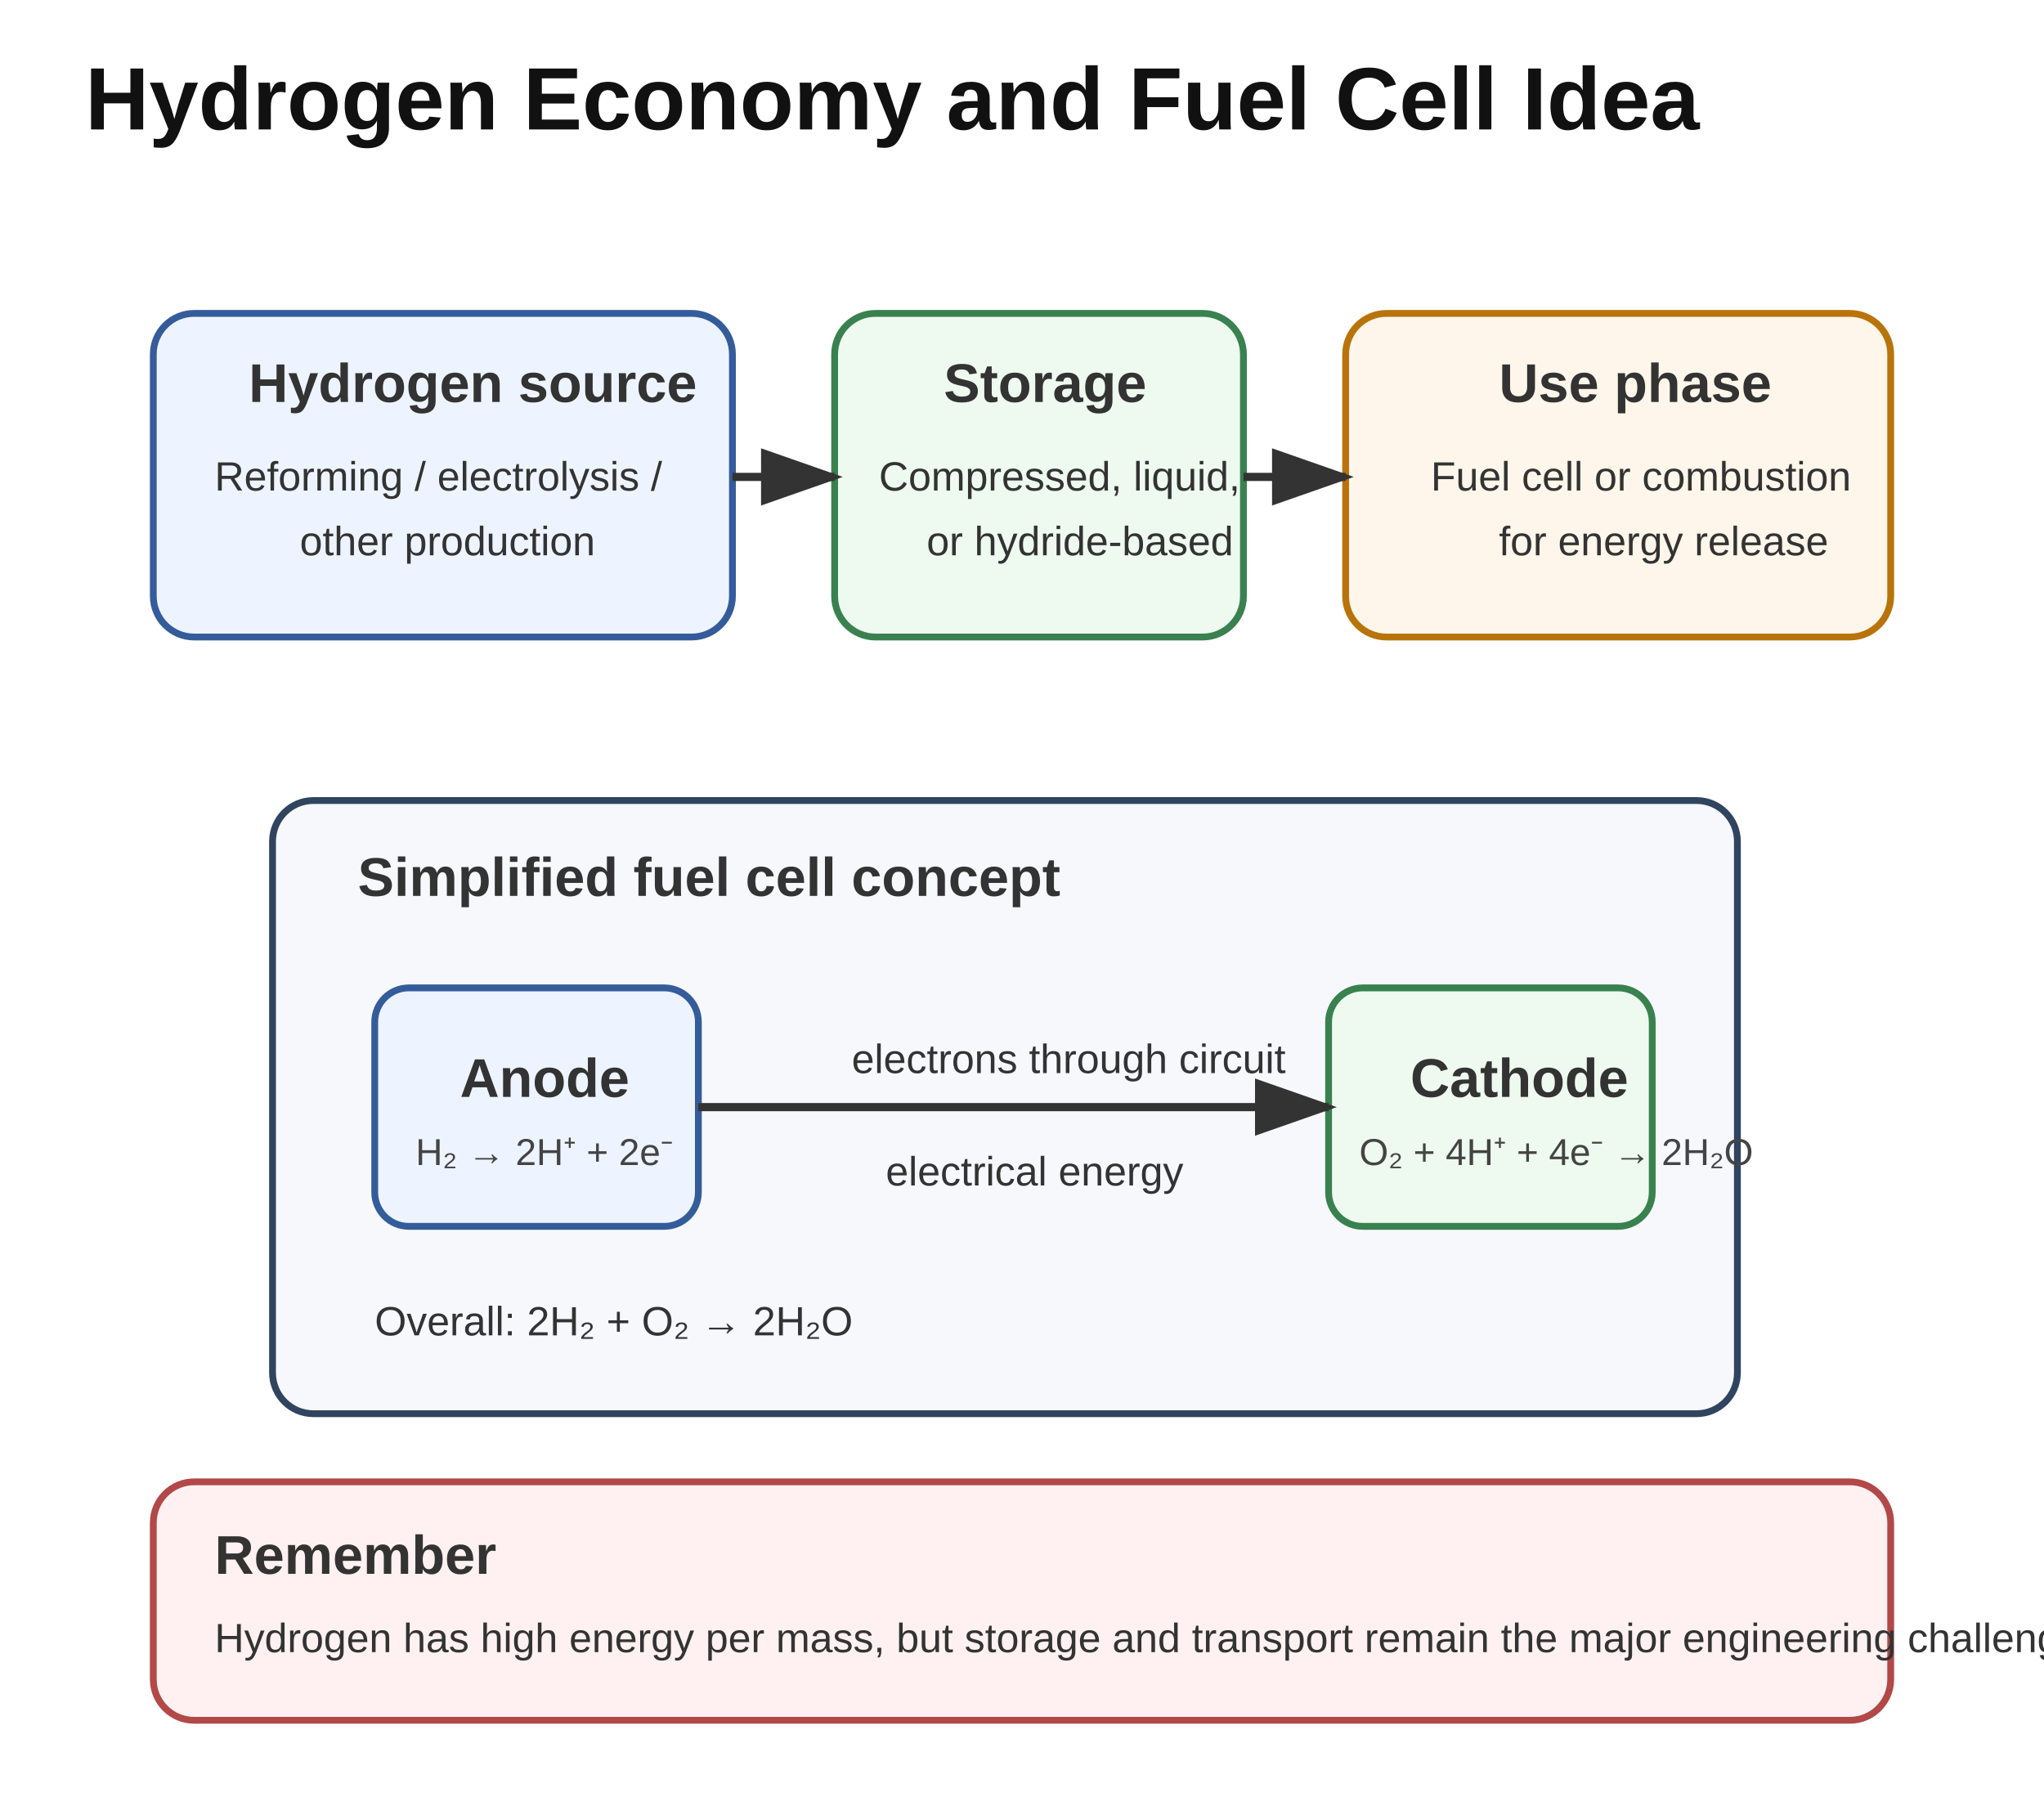
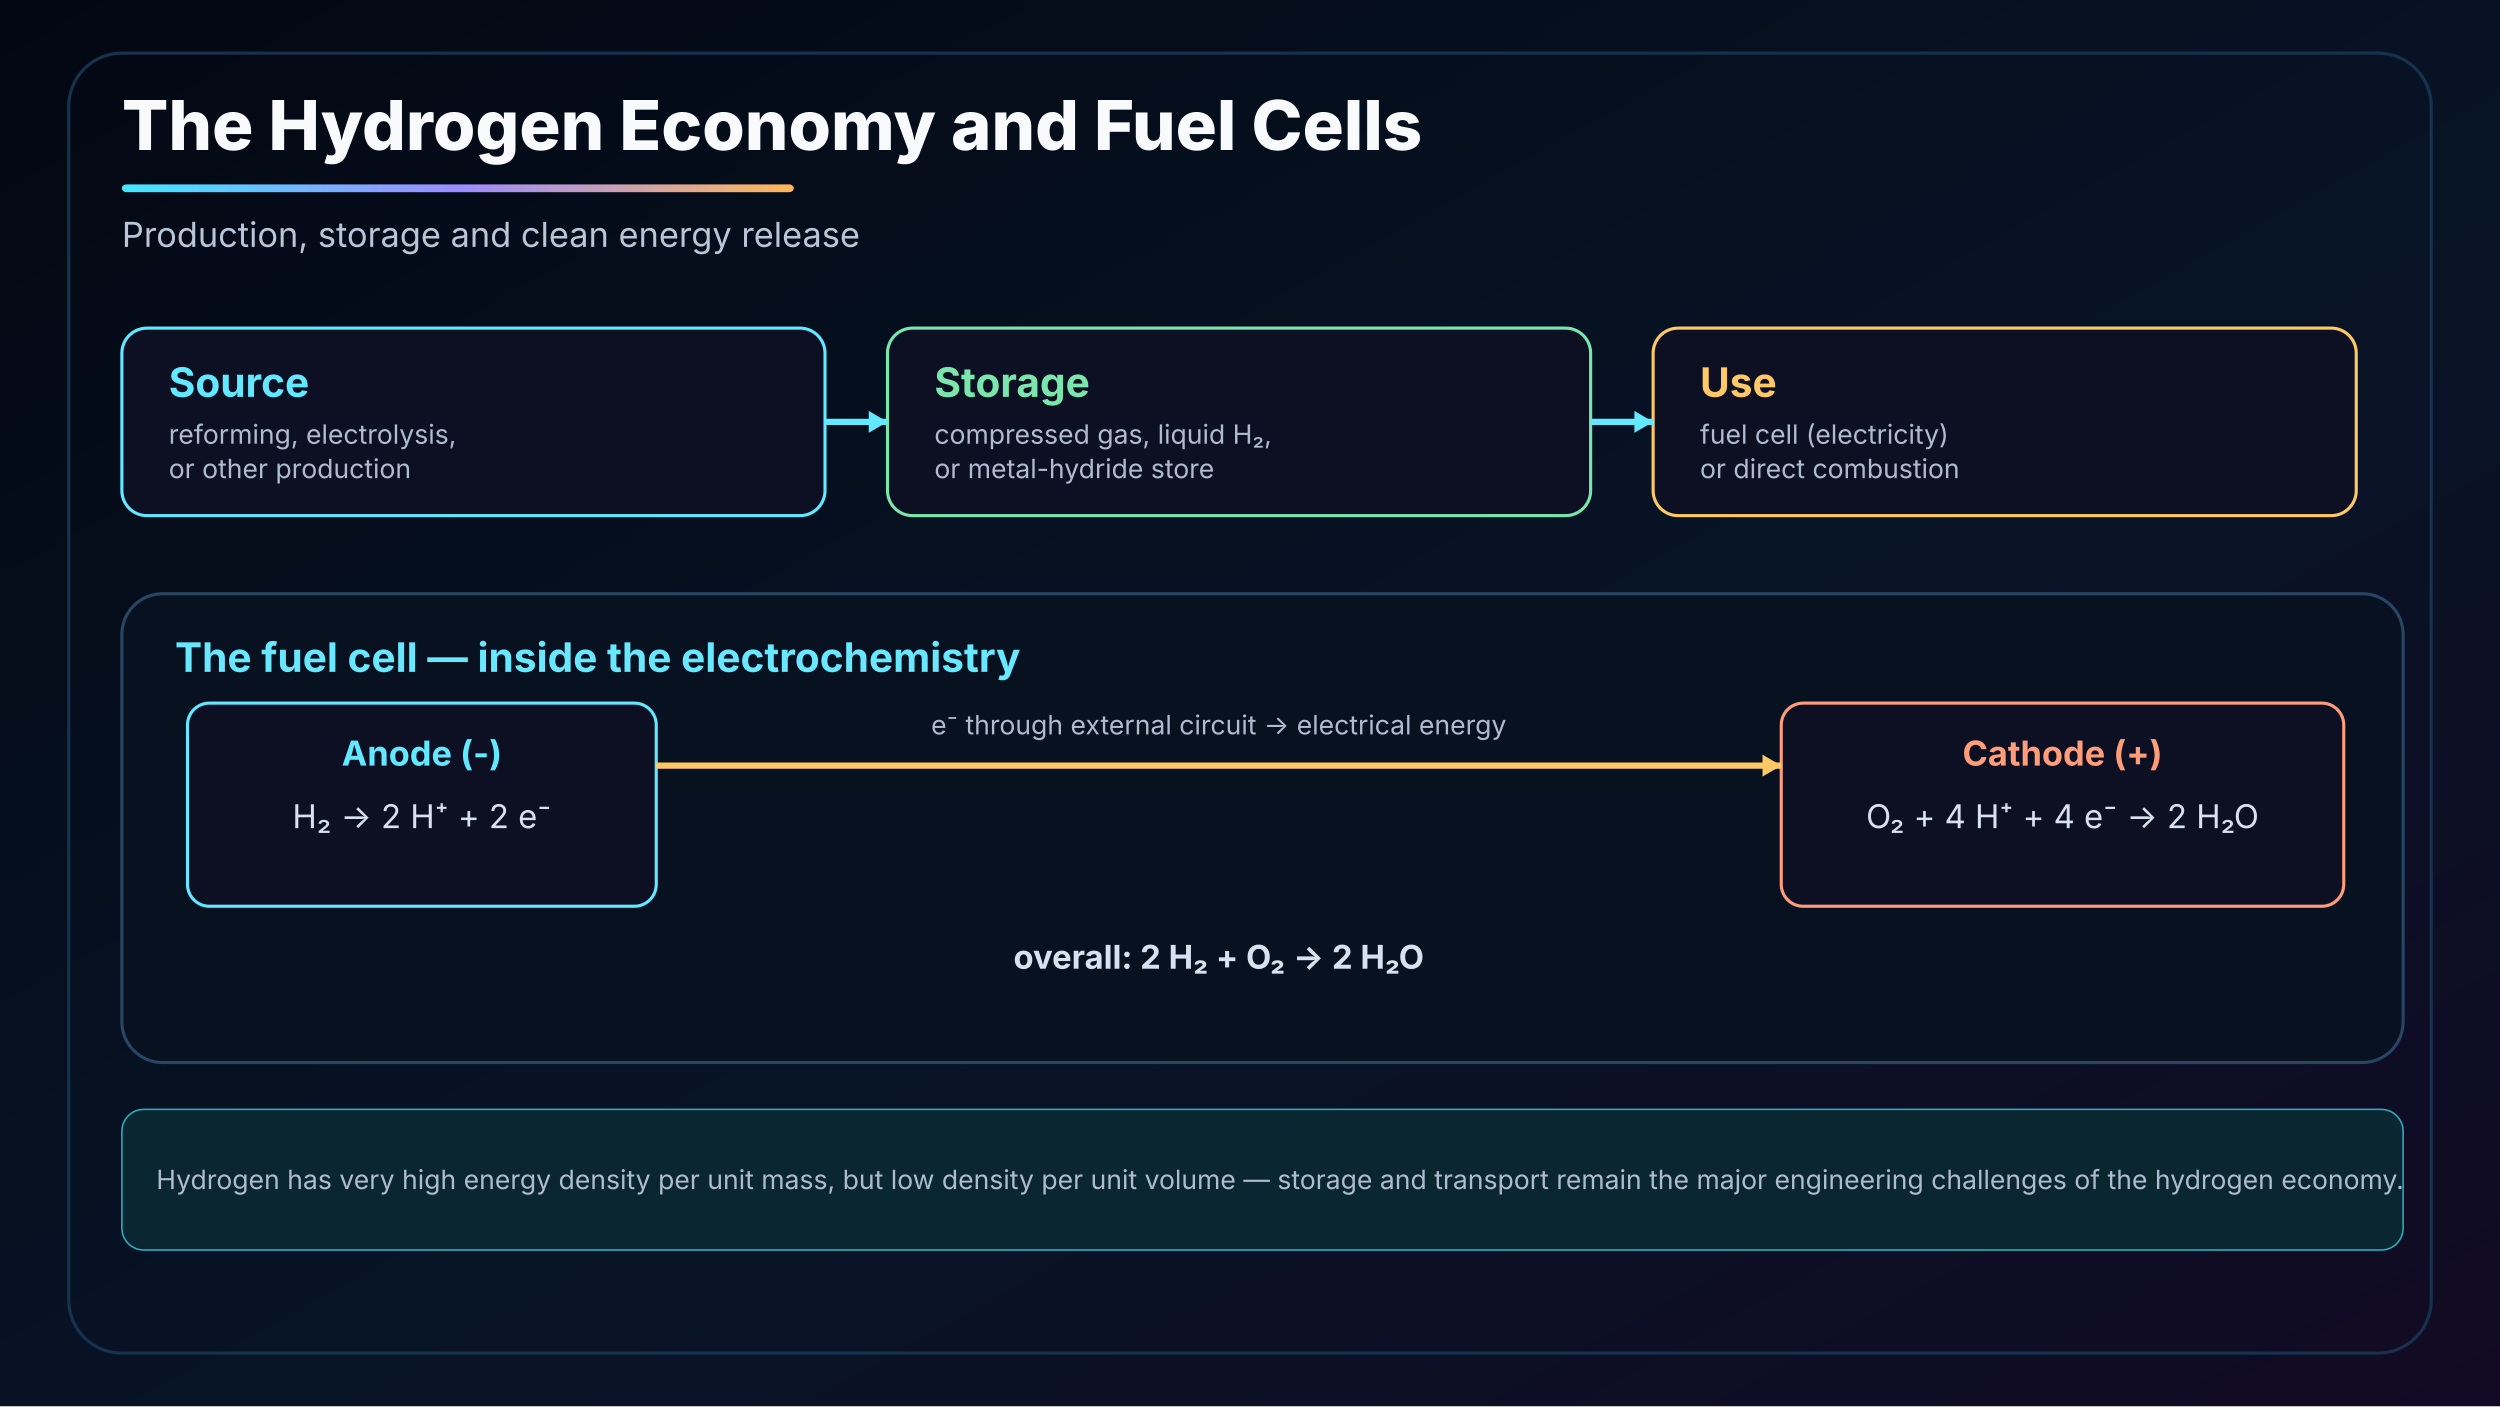
- <svg xmlns="http://www.w3.org/2000/svg" width="600" height="530" viewBox="0 0 600 530">
-   <style>
-     .title { font: 700 26px Arial, sans-serif; fill: #111; }
-     .subtitle { font: 600 16px Arial, sans-serif; fill: #333; }
-     .label { font: 14px Arial, sans-serif; fill: #222; }
-     .small { font: 12px Arial, sans-serif; fill: #333; }
-     .tiny { font: 11px Arial, sans-serif; fill: #444; }
-     .box { fill: #f6f8fb; stroke: #30445f; stroke-width: 2; rx: 12; ry: 12; }
-     .box2 { fill: #eef4ff; stroke: #355c9a; stroke-width: 2; rx: 12; ry: 12; }
-     .box3 { fill: #fef6ea; stroke: #b8740b; stroke-width: 2; rx: 12; ry: 12; }
-     .green { fill: #eefaf0; stroke: #39814f; stroke-width: 2; rx: 12; ry: 12; }
-     .red { fill: #fff1f1; stroke: #b24848; stroke-width: 2; rx: 12; ry: 12; }
-     .arrow { stroke: #333; stroke-width: 2.4; fill: none; marker-end: url(#arrowhead); }
-     .thin { stroke: #666; stroke-width: 1.4; fill: none; }
-     .dash { stroke: #666; stroke-width: 2; fill: none; stroke-dasharray: 6 6; }
-     .bond { stroke: #222; stroke-width: 3; fill: none; }
-     .hbond { stroke: #2e6da4; stroke-width: 2.5; fill: none; stroke-dasharray: 4 5; }
-     .axis { stroke: #333; stroke-width: 2; }
-     .tick { stroke: #444; stroke-width: 1.5; }
- </style>
+ <svg xmlns="http://www.w3.org/2000/svg" width="1600" height="900" viewBox="0 0 1600 900">
  <defs>
-     <marker id="arrowhead" markerWidth="10" markerHeight="7" refX="9" refY="3.5" orient="auto">
-       <polygon points="0 0, 10 3.5, 0 7" fill="#333" />
-     </marker>
+     <linearGradient id="bg" x1="0" y1="0" x2="1" y2="1">
+       <stop stop-color="#030712" />
+       <stop offset="0.55" stop-color="#071426" />
+       <stop offset="1" stop-color="#120a24" />
+     </linearGradient>
+     <linearGradient id="accent" x1="0" y1="0" x2="1" y2="0">
+       <stop stop-color="#43e6ff" />
+       <stop offset="0.5" stop-color="#9b8cff" />
+       <stop offset="1" stop-color="#ffb65c" />
+     </linearGradient>
+     <filter id="glow">
+       <feGaussianBlur stdDeviation="6" result="b" />
+       <feMerge>
+         <feMergeNode in="b" />
+         <feMergeNode in="SourceGraphic" />
+       </feMerge>
+     </filter>
+     <style>
+     .title{font:800 44px Inter,Arial,sans-serif;fill:#f8fafc} .sub{font:400 22px Inter,Arial,sans-serif;fill:#b9c6d8}
+     .h{font:750 26px Inter,Arial,sans-serif;fill:#69e7ff} .t{font:400 21px Inter,Arial,sans-serif;fill:#d8e1ee}
+     .small{font:400 17px Inter,Arial,sans-serif;fill:#aebbd0} .tiny{font:400 15px Inter,Arial,sans-serif;fill:#8ba0b8}
+     .gold{fill:#ffc866} .violet{fill:#b9a2ff} .cyan{fill:#62e8ff} .coral{fill:#ff9c7a} .green{fill:#7be6ab}
+     .panel{fill:#07111f;stroke:#284563;stroke-width:2} .panel2{fill:#0d1023;stroke:#5f4a88;stroke-width:2}
+     .line{stroke:#63e6ff;stroke-width:4;fill:none} .dash{stroke:#b69cff;stroke-width:4;stroke-dasharray:12 10;fill:none}
+     .bond{stroke:#e8f1fb;stroke-width:5} .thin{stroke:#6f829a;stroke-width:2;fill:none}
+   </style>
  </defs>
-   <text x="25" y="38" class="title">Hydrogen Economy and Fuel Cell Idea</text>
-   <rect x="45" y="92" width="170" height="95" class="box2" />
-   <text x="73" y="118" class="subtitle">Hydrogen source</text>
-   <text x="63" y="144" class="small">Reforming / electrolysis /</text>
-   <text x="88" y="163" class="small">other production</text>
-   <rect x="245" y="92" width="120" height="95" class="green" />
-   <text x="277" y="118" class="subtitle">Storage</text>
-   <text x="258" y="144" class="small">Compressed, liquid,</text>
-   <text x="272" y="163" class="small">or hydride-based</text>
-   <rect x="395" y="92" width="160" height="95" class="box3" />
-   <text x="440" y="118" class="subtitle">Use phase</text>
-   <text x="420" y="144" class="small">Fuel cell or combustion</text>
-   <text x="440" y="163" class="small">for energy release</text>
-   <line x1="215" y1="140" x2="245" y2="140" class="arrow" />
-   <line x1="365" y1="140" x2="395" y2="140" class="arrow" />
-   <rect x="80" y="235" width="430" height="180" class="box" />
-   <text x="105" y="263" class="subtitle">Simplified fuel cell concept</text>
-   <rect x="110" y="290" width="95" height="70" fill="#eef4ff" stroke="#355c9a" stroke-width="2" rx="10" />
-   <text x="135" y="322" class="subtitle">Anode</text>
-   <text x="122" y="342" class="tiny">H₂ → 2H⁺ + 2e⁻</text>
-   <rect x="390" y="290" width="95" height="70" fill="#eefaf0" stroke="#39814f" stroke-width="2" rx="10" />
-   <text x="414" y="322" class="subtitle">Cathode</text>
-   <text x="399" y="342" class="tiny">O₂ + 4H⁺ + 4e⁻ → 2H₂O</text>
-   <line x1="205" y1="325" x2="390" y2="325" class="arrow" />
-   <text x="250" y="315" class="small">electrons through circuit</text>
-   <text x="260" y="348" class="small">electrical energy</text>
-   <text x="110" y="392" class="small">Overall: 2H₂ + O₂ → 2H₂O</text>
-   <rect x="45" y="435" width="510" height="70" class="red" />
-   <text x="63" y="462" class="subtitle">Remember</text>
-   <text x="63" y="485" class="small">Hydrogen has high energy per mass, but storage and transport remain the major engineering challenge.</text>
+   <rect width="1600" height="900" fill="url(#bg)" />
+   <rect x="44" y="34" width="1512" height="832" rx="34" fill="none" stroke="#17324d" stroke-width="2" />
+   <text x="78" y="96" class="title">The Hydrogen Economy and Fuel Cells</text>
+   <rect x="78" y="118" width="430" height="5" rx="3" fill="url(#accent)" />
+   <text x="78" y="158" class="sub">Production, storage and clean energy release</text>
+   <rect x="78" y="210" width="450" height="120" rx="16" fill="#0d1023" stroke="#62e8ff" stroke-width="2" />
+   <text x="108" y="254" class="h" style="fill:#62e8ff">Source</text>
+   <text x="108" y="284" class="small">reforming, electrolysis,</text>
+   <text x="108" y="306" class="small">or other production</text>
+   <rect x="568" y="210" width="450" height="120" rx="16" fill="#0d1023" stroke="#7be6ab" stroke-width="2" />
+   <text x="598" y="254" class="h" style="fill:#7be6ab">Storage</text>
+   <text x="598" y="284" class="small">compressed gas, liquid H₂,</text>
+   <text x="598" y="306" class="small">or metal-hydride store</text>
+   <rect x="1058" y="210" width="450" height="120" rx="16" fill="#0d1023" stroke="#ffc866" stroke-width="2" />
+   <text x="1088" y="254" class="h" style="fill:#ffc866">Use</text>
+   <text x="1088" y="284" class="small">fuel cell (electricity)</text>
+   <text x="1088" y="306" class="small">or direct combustion</text>
+   <line x1="528" y1="270" x2="568" y2="270" stroke="#62e8ff" stroke-width="4" />
+   <path d="M 568 270 L 556 277 L 556 263 Z" fill="#62e8ff" />
+   <line x1="1018" y1="270" x2="1058" y2="270" stroke="#62e8ff" stroke-width="4" />
+   <path d="M 1058 270 L 1046 277 L 1046 263 Z" fill="#62e8ff" />
+   <rect x="78" y="380" width="1460" height="300" rx="26" class="panel" />
+   <text x="112" y="430" class="h">The fuel cell — inside the electrochemistry</text>
+   <rect x="120" y="450" width="300" height="130" rx="14" fill="#0d1023" stroke="#62e8ff" stroke-width="2" />
+   <text x="270" y="490" class="h" text-anchor="middle" style="fill:#62e8ff;font-size:22px">Anode (-)</text>
+   <text x="270" y="530" class="t" text-anchor="middle">H₂ → 2 H⁺ + 2 e⁻</text>
+   <rect x="1140" y="450" width="360" height="130" rx="14" fill="#0d1023" stroke="#ff9c7a" stroke-width="2" />
+   <text x="1320" y="490" class="h" text-anchor="middle" style="fill:#ff9c7a;font-size:22px">Cathode (+)</text>
+   <text x="1320" y="530" class="t" text-anchor="middle">O₂ + 4 H⁺ + 4 e⁻ → 2 H₂O</text>
+   <line x1="420" y1="490" x2="1140" y2="490" stroke="#ffc866" stroke-width="4" />
+   <path d="M 1140 490 L 1128 497 L 1128 483 Z" fill="#ffc866" />
+   <text x="780" y="470" class="small" text-anchor="middle">e⁻ through external circuit → electrical energy</text>
+   <text x="780" y="620" class="t" text-anchor="middle" style="font-weight:700">overall:  2 H₂ + O₂ → 2 H₂O</text>
+   <rect x="78" y="710" width="1460" height="90" rx="14" fill="#0a2630" stroke="#2aaec0" />
+   <text x="100" y="761.0" class="small">Hydrogen has very high energy density per unit mass, but low density per unit volume — storage and transport remain the major engineering challenges of the hydrogen economy.</text>
</svg>
